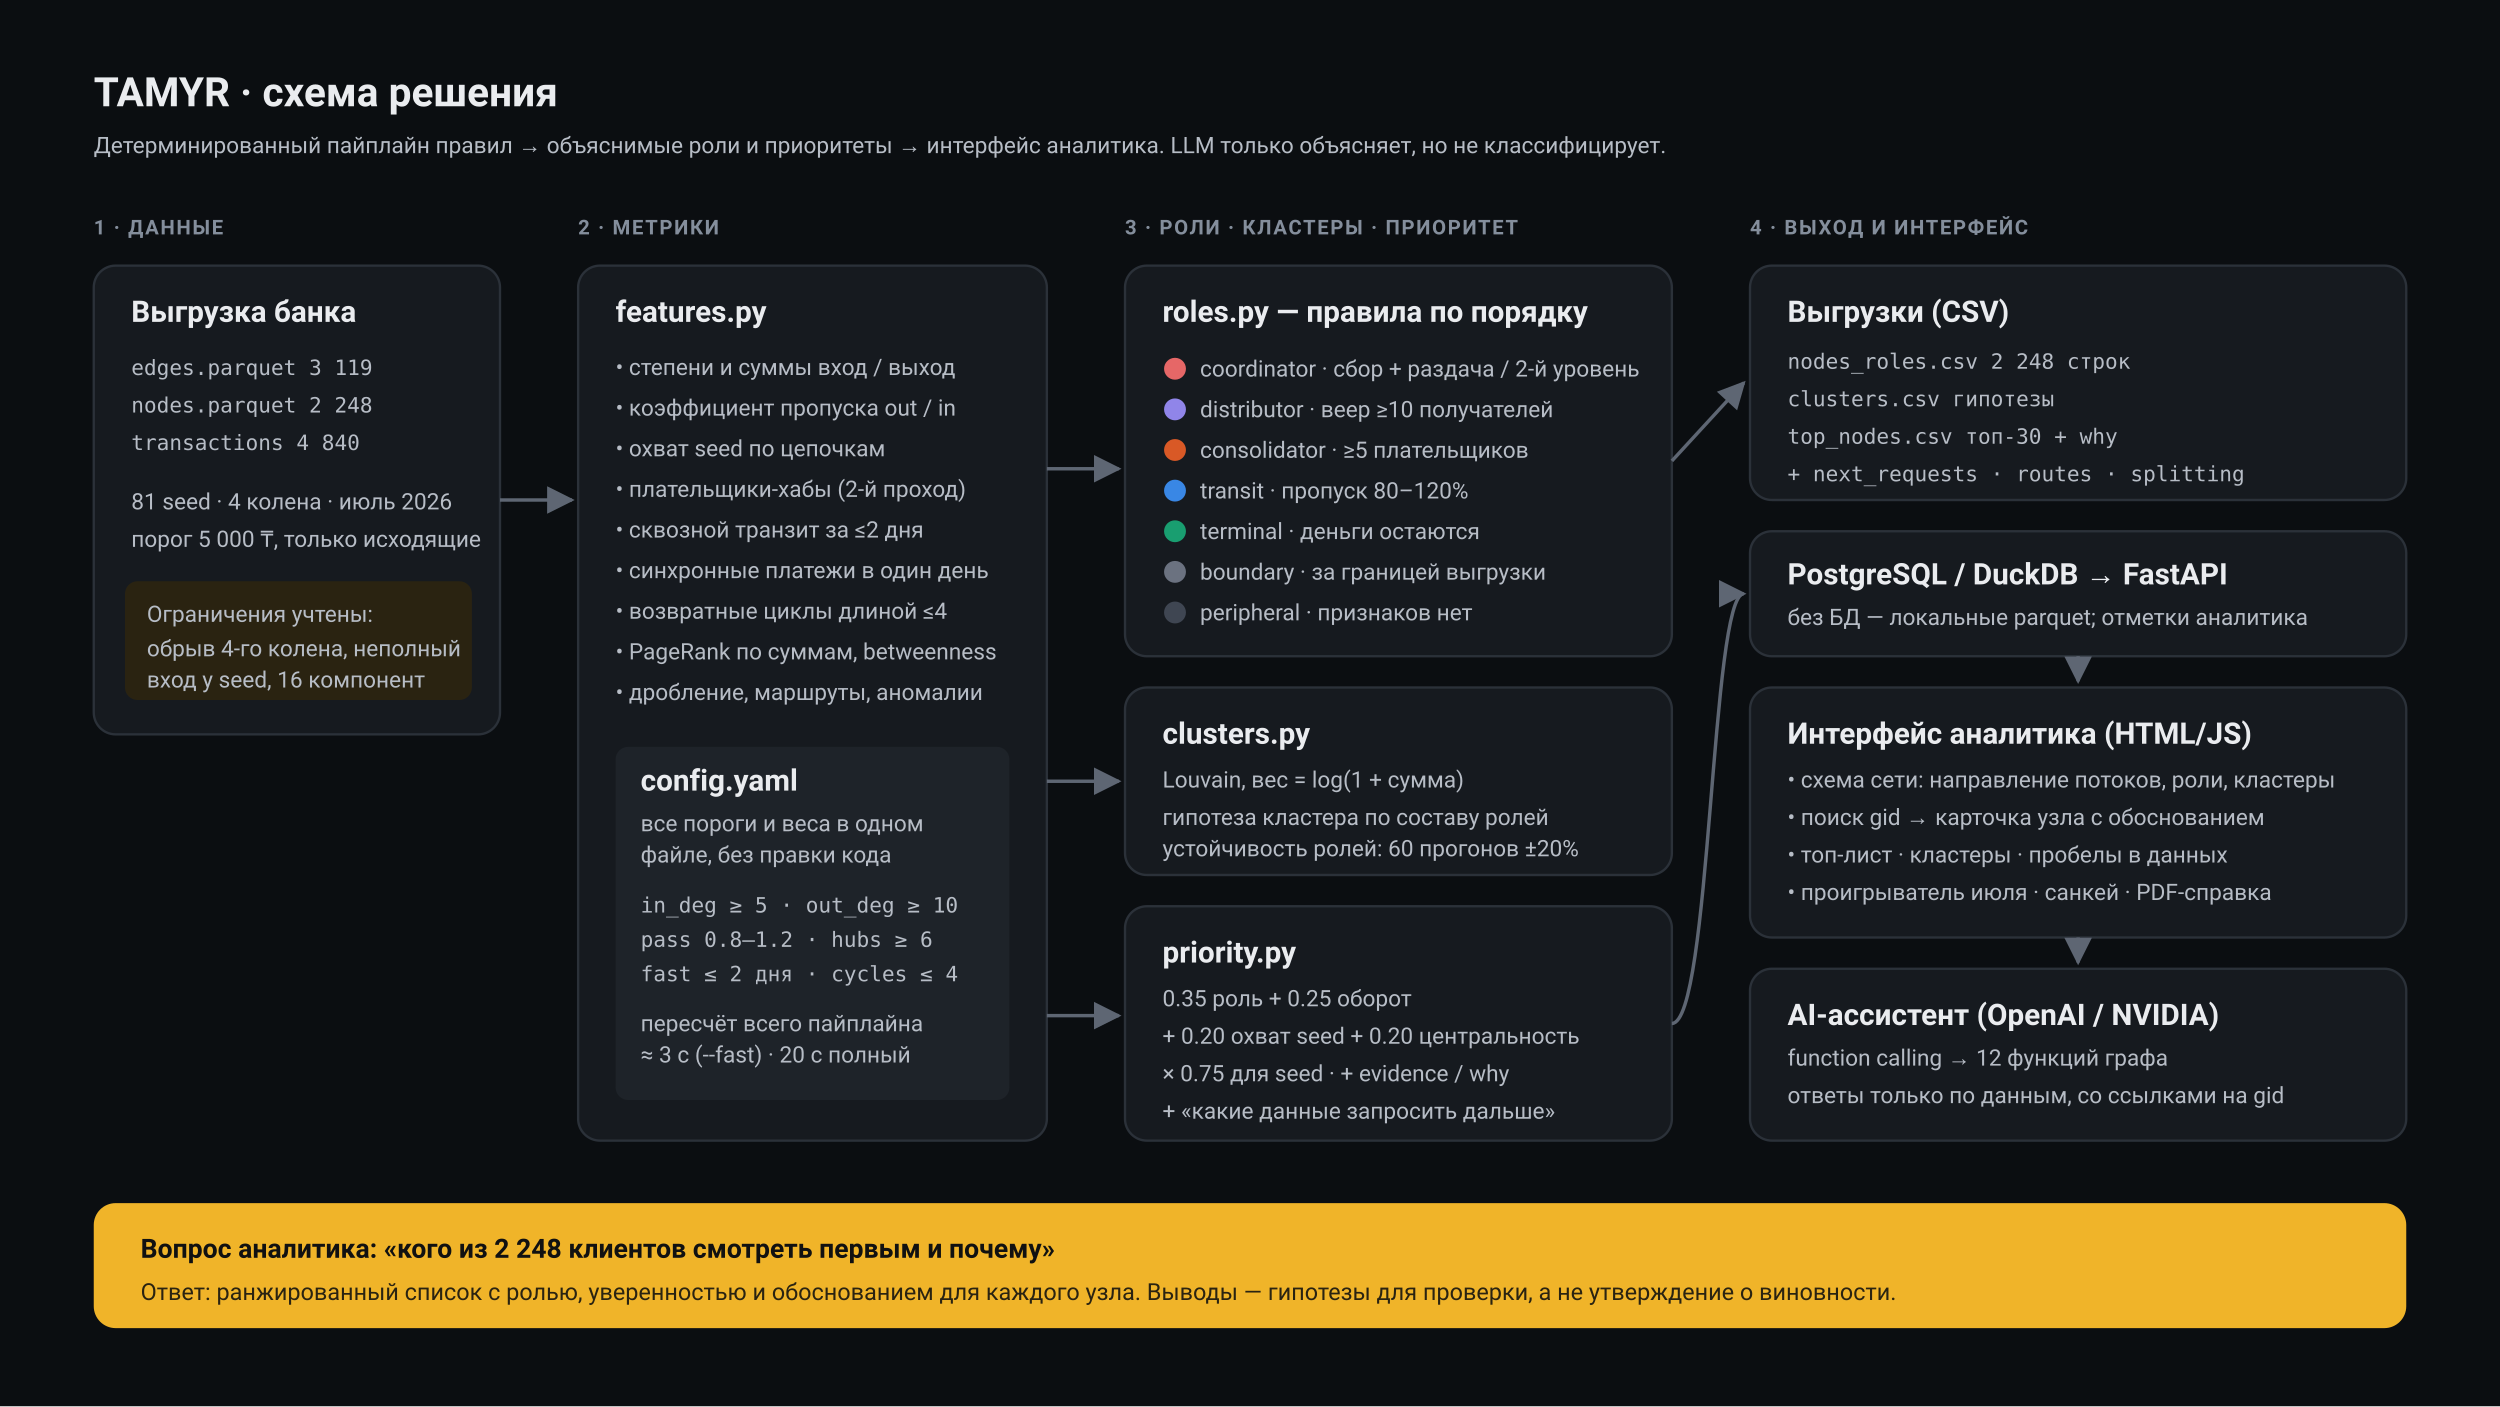
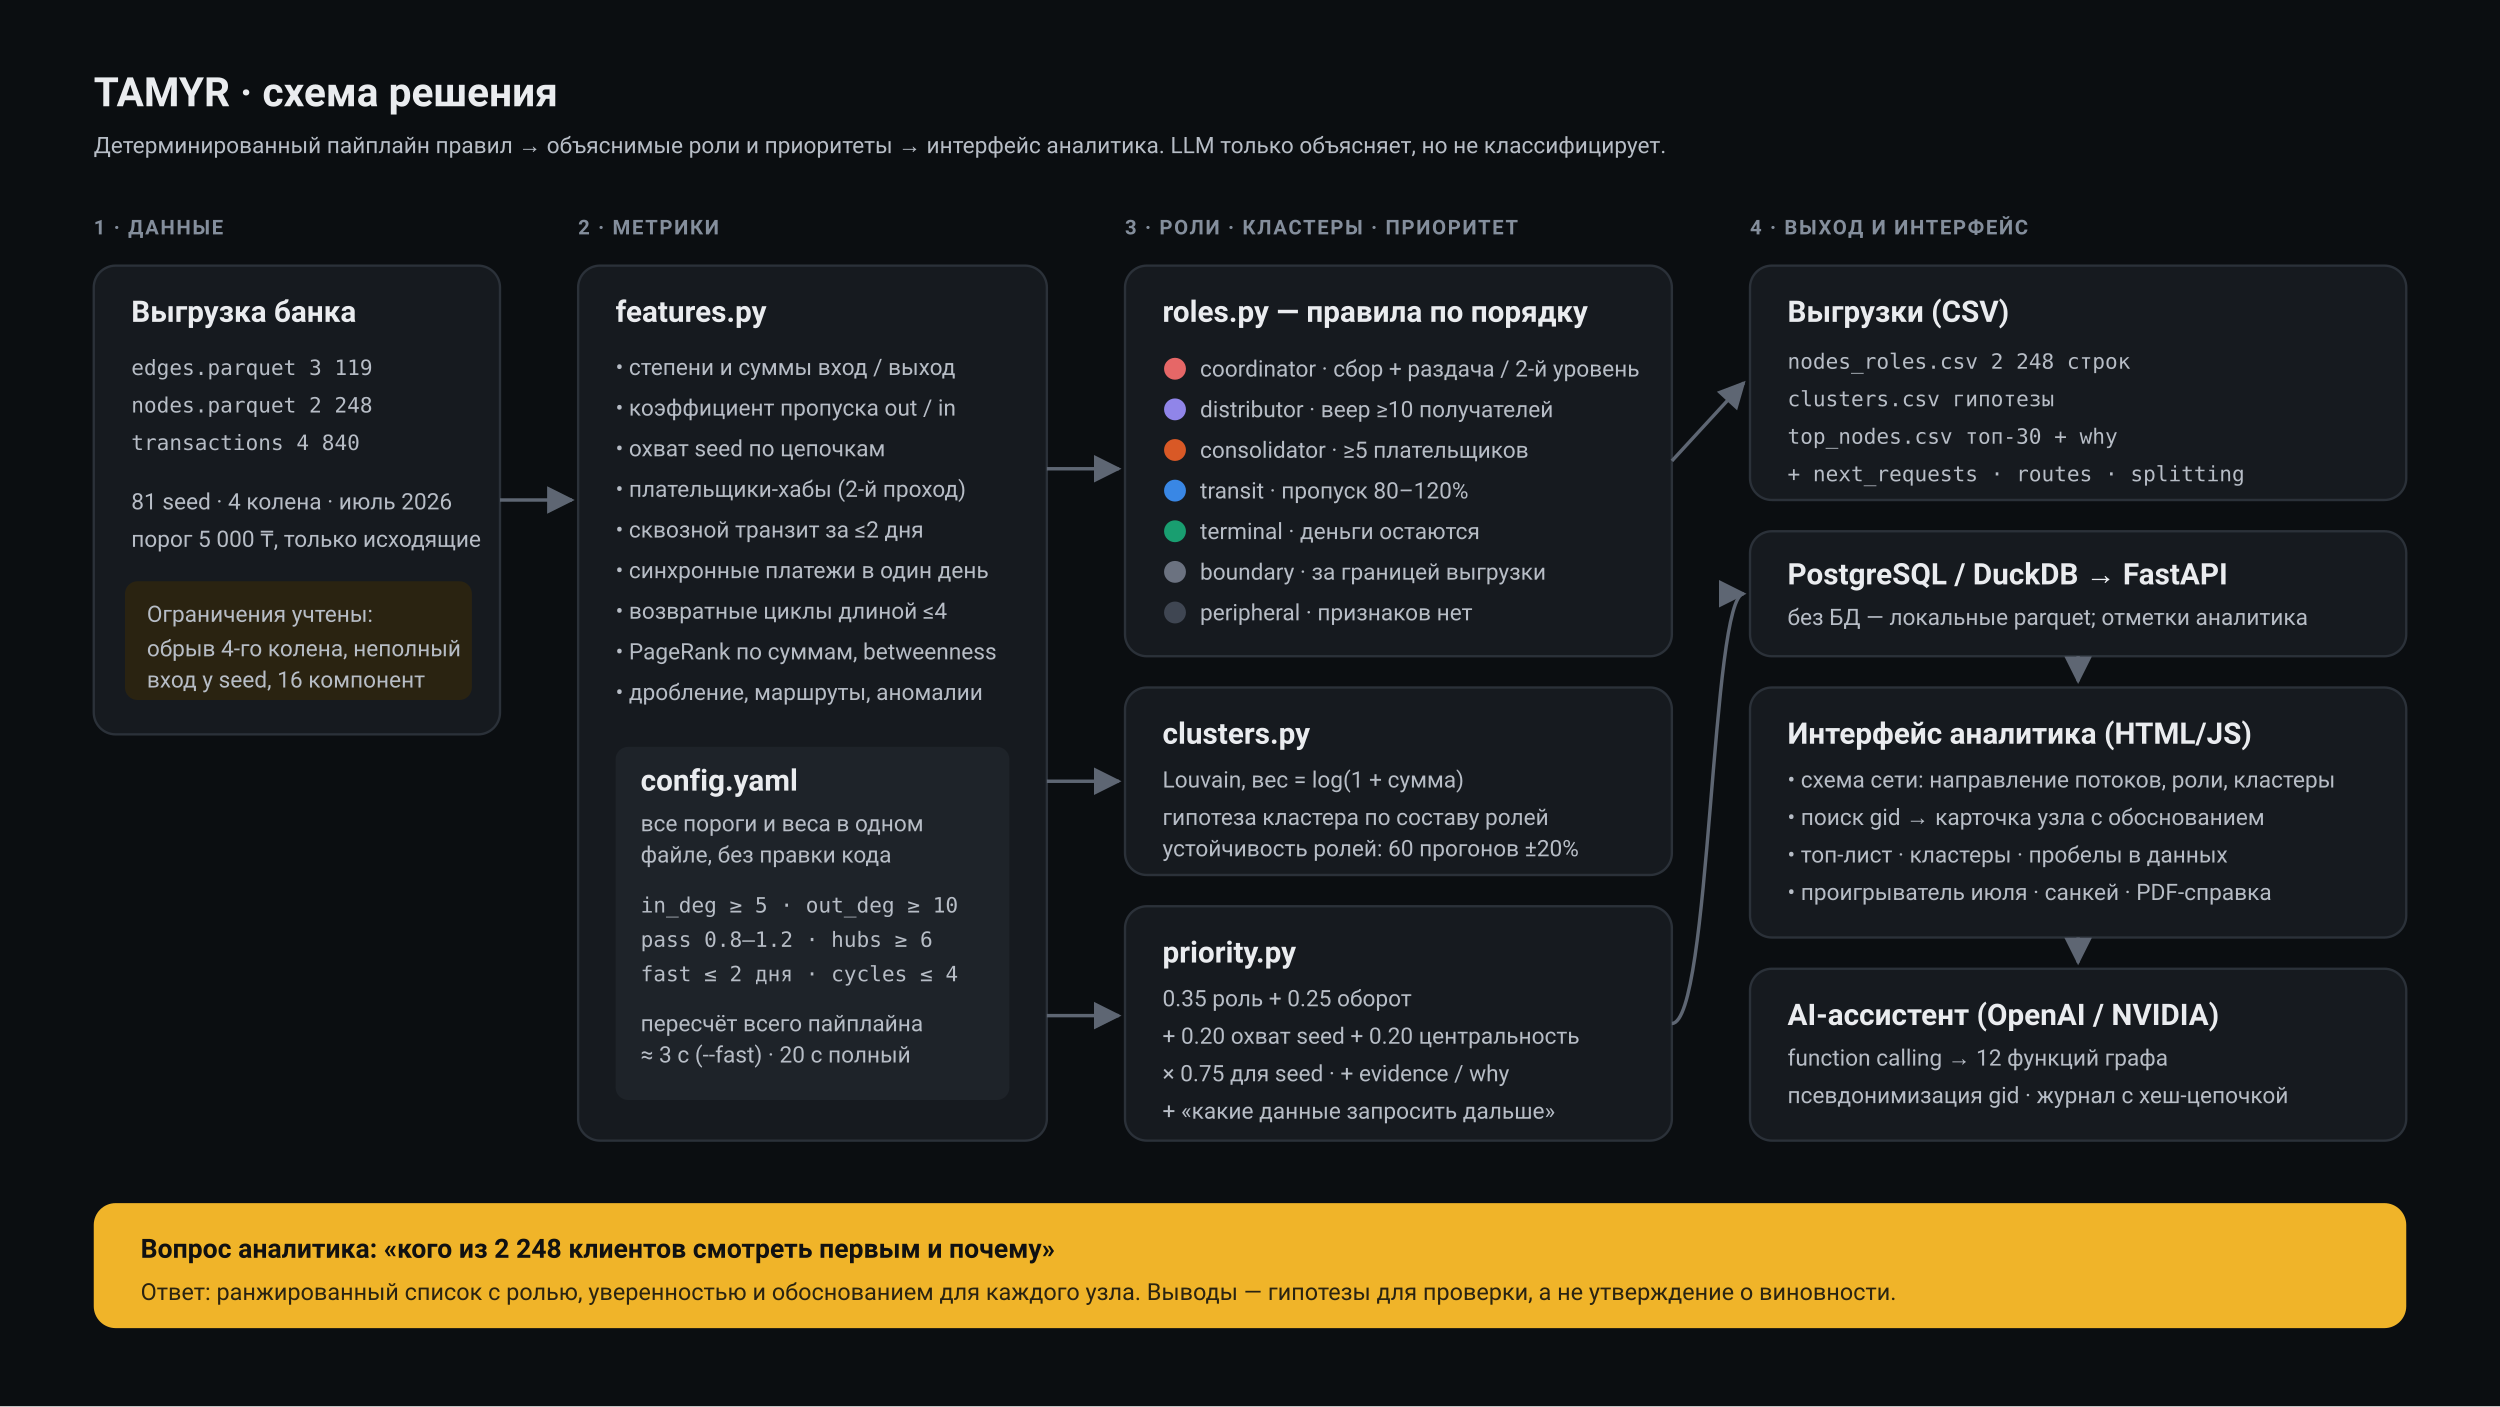
<svg xmlns="http://www.w3.org/2000/svg" viewBox="0 0 1600 900" width="1600" height="900" font-family="-apple-system, 'Segoe UI', Roboto, Arial, sans-serif">
  <defs>
    <marker id="a" viewBox="0 0 10 10" refX="9" refY="5" markerWidth="8" markerHeight="8" orient="auto">
      <path d="M0,0 L10,5 L0,10 z" fill="#5E6673" />
    </marker>
    <style>
      .t { font-size: 26px; font-weight: 700; fill: #EAECEF; }
      .h { font-size: 19px; font-weight: 700; fill: #EAECEF; }
      .s { font-size: 14.5px; fill: #B7BDC6; }
      .m { font-size: 13.5px; fill: #B7BDC6; font-family: ui-monospace, Menlo, Consolas, monospace; }
      .k { font-size: 13px; fill: #848E9C; letter-spacing: .08em; font-weight: 600; }
      .box { fill: #161A1F; stroke: #2B3139; stroke-width: 1.5; rx: 14; }
      .ln { stroke: #5E6673; stroke-width: 2.2; fill: none; marker-end: url(#a); }
    </style>
  </defs>
  <rect width="1600" height="900" fill="#0B0E11" />
  <text x="60" y="68" class="t">TAMYR · схема решения</text>
  <text x="60" y="98" class="s">Детерминированный пайплайн правил → объяснимые роли и приоритеты → интерфейс аналитика. LLM только объясняет, но не классифицирует.</text>
  <text x="60" y="150" class="k">1 · ДАННЫЕ</text>
  <text x="370" y="150" class="k">2 · МЕТРИКИ</text>
  <text x="720" y="150" class="k">3 · РОЛИ · КЛАСТЕРЫ · ПРИОРИТЕТ</text>
  <text x="1120" y="150" class="k">4 · ВЫХОД И ИНТЕРФЕЙС</text>
  <rect x="60" y="170" width="260" height="300" class="box" />
  <text x="84" y="206" class="h">Выгрузка банка</text>
  <text x="84" y="240" class="m">edges.parquet    3 119</text>
  <text x="84" y="264" class="m">nodes.parquet    2 248</text>
  <text x="84" y="288" class="m">transactions     4 840</text>
  <text x="84" y="326" class="s">81 seed · 4 колена · июль 2026</text>
  <text x="84" y="350" class="s">порог 5 000 ₸, только исходящие</text>
  <rect x="80" y="372" width="222" height="76" rx="8" fill="#2A2311" />
  <text x="94" y="398" class="s" fill="#F0B429">Ограничения учтены:</text>
  <text x="94" y="420" class="s">обрыв 4-го колена, неполный</text>
  <text x="94" y="440" class="s">вход у seed, 16 компонент</text>
  <rect x="370" y="170" width="300" height="560" class="box" />
  <text x="394" y="206" class="h">features.py</text>
  <text x="394" y="240" class="s">• степени и суммы вход / выход</text>
  <text x="394" y="266" class="s">• коэффициент пропуска out / in</text>
  <text x="394" y="292" class="s">• охват seed по цепочкам</text>
  <text x="394" y="318" class="s">• плательщики-хабы (2-й проход)</text>
  <text x="394" y="344" class="s">• сквозной транзит за ≤2 дня</text>
  <text x="394" y="370" class="s">• синхронные платежи в один день</text>
  <text x="394" y="396" class="s">• возвратные циклы длиной ≤4</text>
  <text x="394" y="422" class="s">• PageRank по суммам, betweenness</text>
  <text x="394" y="448" class="s">• дробление, маршруты, аномалии</text>
  <rect x="394" y="478" width="252" height="226" rx="8" fill="#1E2329" />
  <text x="410" y="506" class="h" font-size="16">config.yaml</text>
  <text x="410" y="532" class="s">все пороги и веса в одном</text>
  <text x="410" y="552" class="s">файле, без правки кода</text>
  <text x="410" y="584" class="m">in_deg ≥ 5 · out_deg ≥ 10</text>
  <text x="410" y="606" class="m">pass 0.8–1.2 · hubs ≥ 6</text>
  <text x="410" y="628" class="m">fast ≤ 2 дня · cycles ≤ 4</text>
  <text x="410" y="660" class="s">пересчёт всего пайплайна</text>
  <text x="410" y="680" class="s">≈ 3 с (--fast) · 20 с полный</text>
  <rect x="720" y="170" width="350" height="250" class="box" />
  <text x="744" y="206" class="h">roles.py — правила по порядку</text>
  <g font-size="14.5">
    <circle cx="752" cy="236" r="7" fill="#e66767" />
    <text x="768" y="241" class="s">coordinator · сбор + раздача / 2-й уровень</text>
    <circle cx="752" cy="262" r="7" fill="#9085e9" />
    <text x="768" y="267" class="s">distributor · веер ≥10 получателей</text>
    <circle cx="752" cy="288" r="7" fill="#d95926" />
    <text x="768" y="293" class="s">consolidator · ≥5 плательщиков</text>
    <circle cx="752" cy="314" r="7" fill="#3987e5" />
    <text x="768" y="319" class="s">transit · пропуск 80–120%</text>
    <circle cx="752" cy="340" r="7" fill="#199e70" />
    <text x="768" y="345" class="s">terminal · деньги остаются</text>
    <circle cx="752" cy="366" r="7" fill="#6B7280" />
    <text x="768" y="371" class="s">boundary · за границей выгрузки</text>
    <circle cx="752" cy="392" r="7" fill="#3F4652" />
    <text x="768" y="397" class="s">peripheral · признаков нет</text>
  </g>
  <rect x="720" y="440" width="350" height="120" class="box" />
  <text x="744" y="476" class="h">clusters.py</text>
  <text x="744" y="504" class="s">Louvain, вес = log(1 + сумма)</text>
  <text x="744" y="528" class="s">гипотеза кластера по составу ролей</text>
  <text x="744" y="548" class="s" fill="#2EBD85">устойчивость ролей: 60 прогонов ±20%</text>
  <rect x="720" y="580" width="350" height="150" class="box" />
  <text x="744" y="616" class="h">priority.py</text>
  <text x="744" y="644" class="s">0.35 роль + 0.25 оборот</text>
  <text x="744" y="668" class="s">+ 0.20 охват seed + 0.20 центральность</text>
  <text x="744" y="692" class="s">× 0.75 для seed · + evidence / why</text>
  <text x="744" y="716" class="s">+ «какие данные запросить дальше»</text>
  <rect x="1120" y="170" width="420" height="150" class="box" />
  <text x="1144" y="206" class="h">Выгрузки (CSV)</text>
  <text x="1144" y="236" class="m">nodes_roles.csv   2 248 строк</text>
  <text x="1144" y="260" class="m">clusters.csv      гипотезы</text>
  <text x="1144" y="284" class="m">top_nodes.csv     топ-30 + why</text>
  <text x="1144" y="308" class="m">+ next_requests · routes · splitting</text>
  <rect x="1120" y="340" width="420" height="80" class="box" />
  <text x="1144" y="374" class="h">PostgreSQL / DuckDB → FastAPI</text>
  <text x="1144" y="400" class="s">без БД — локальные parquet; отметки аналитика</text>
  <rect x="1120" y="440" width="420" height="160" class="box" />
  <text x="1144" y="476" class="h">Интерфейс аналитика (HTML/JS)</text>
  <text x="1144" y="504" class="s">• схема сети: направление потоков, роли, кластеры</text>
  <text x="1144" y="528" class="s">• поиск gid → карточка узла с обоснованием</text>
  <text x="1144" y="552" class="s">• топ-лист · кластеры · пробелы в данных</text>
  <text x="1144" y="576" class="s">• проигрыватель июля · санкей · PDF-справка</text>
  <rect x="1120" y="620" width="420" height="110" class="box" fill="#1E2329" stroke="#F0B429" />
  <text x="1144" y="656" class="h">AI-ассистент (OpenAI / NVIDIA)</text>
  <text x="1144" y="682" class="s">function calling → 12 функций графа</text>
-   <text x="1144" y="706" class="s">ответы только по данным, со ссылками на gid</text>
+   <text x="1144" y="706" class="s">псевдонимизация gid · журнал с хеш-цепочкой</text>
  <path d="M320,320 L366,320" class="ln" />
  <path d="M670,300 L716,300" class="ln" />
  <path d="M670,500 L716,500" class="ln" />
  <path d="M670,650 L716,650" class="ln" />
  <path d="M1070,295 L1116,245" class="ln" />
  <path d="M1070,655 C1095,655 1095,380 1116,380" class="ln" />
  <path d="M1330,420 L1330,436" class="ln" />
  <path d="M1330,600 L1330,616" class="ln" />
  <rect x="60" y="770" width="1480" height="80" rx="14" fill="#F0B429" />
  <text x="90" y="805" font-size="17" fill="#111" font-weight="700">Вопрос аналитика: «кого из 2 248 клиентов смотреть первым и почему»</text>
  <text x="90" y="832" font-size="15" fill="#2A2311">Ответ: ранжированный список с ролью, уверенностью и обоснованием для каждого узла. Выводы — гипотезы для проверки, а не утверждение о виновности.</text>
</svg>
